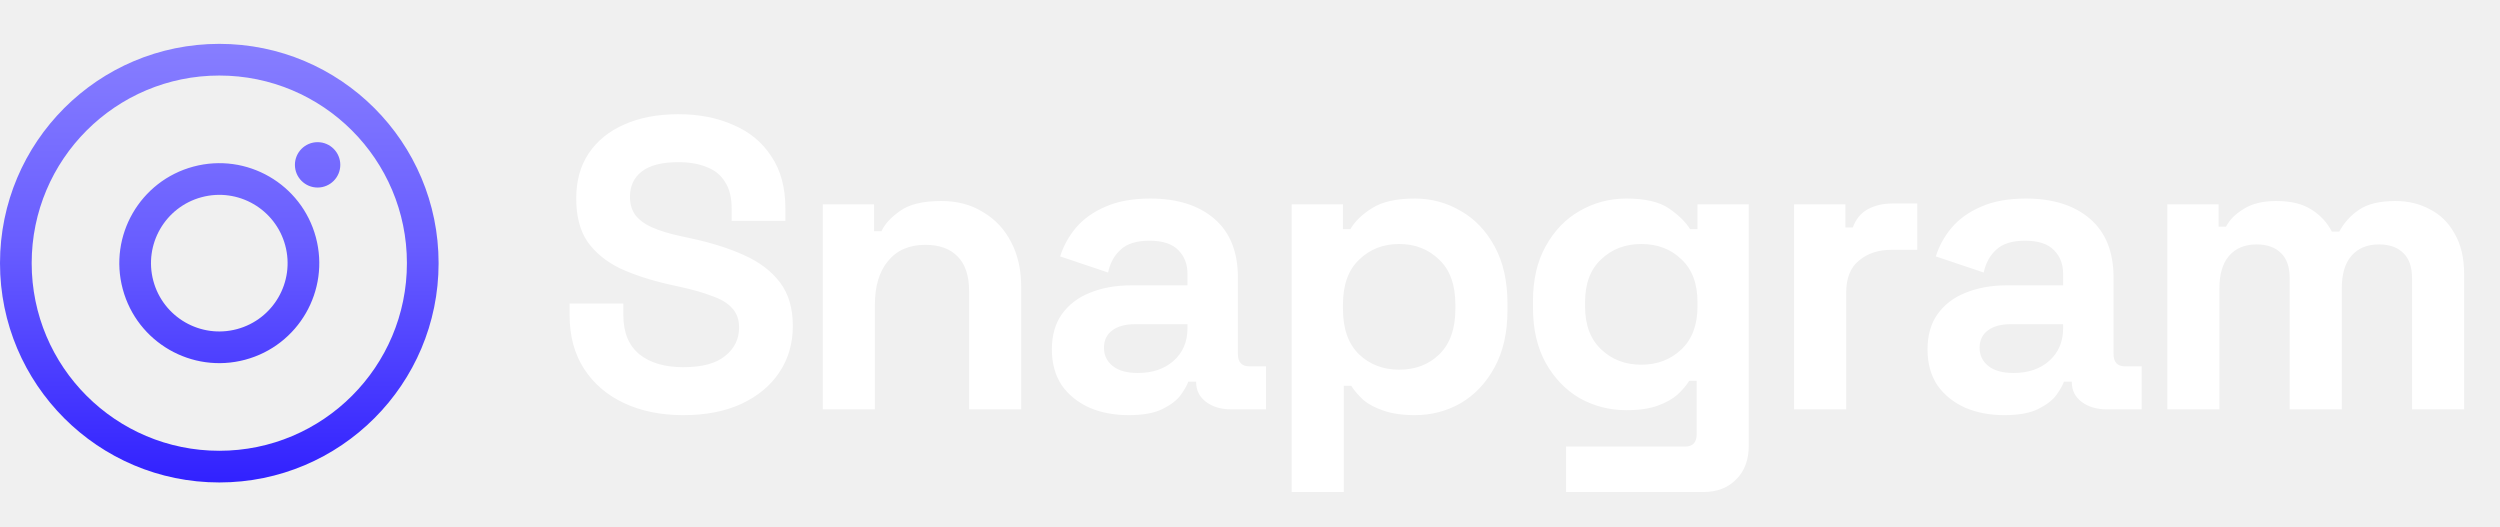
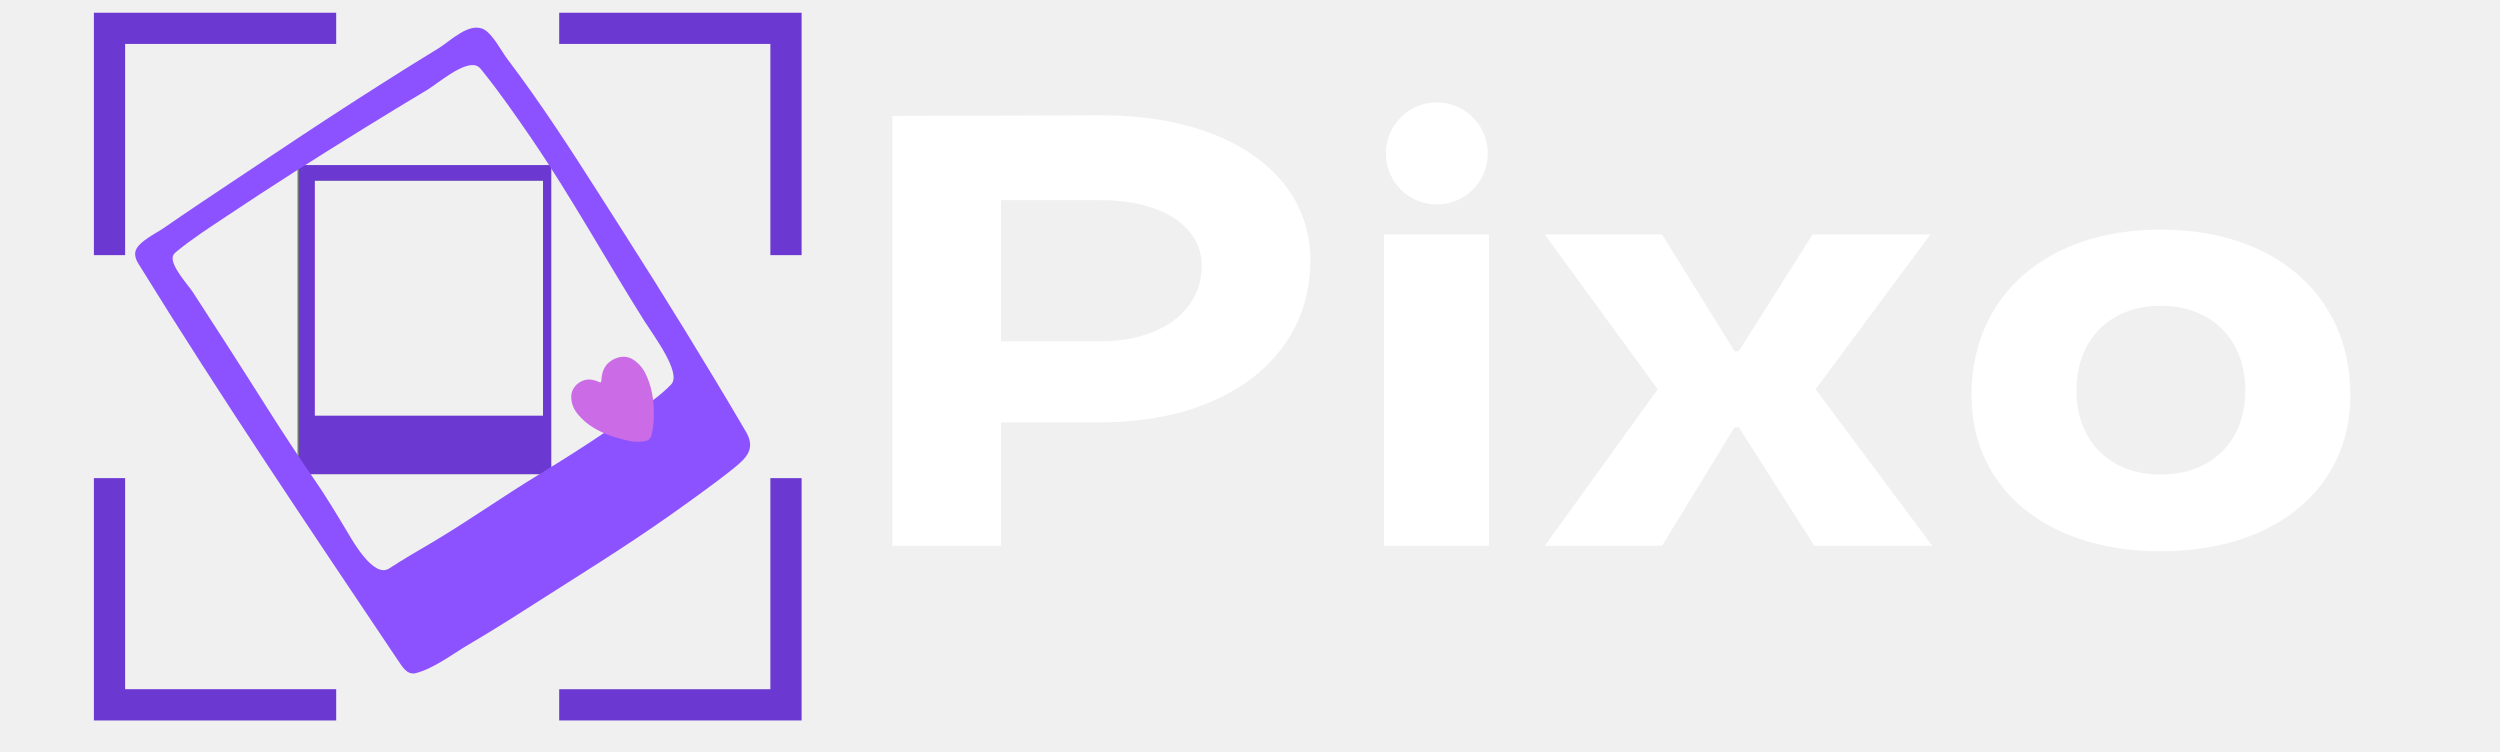
- <svg xmlns="http://www.w3.org/2000/svg" width="171" height="36" viewBox="0 0 171 36" fill="none">
-   <path fill-rule="evenodd" clip-rule="evenodd" d="M27.833 18C27.833 25.088 22.088 30.833 15 30.833C7.912 30.833 2.167 25.088 2.167 18C2.167 10.912 7.912 5.167 15 5.167C22.088 5.167 27.833 10.912 27.833 18ZM30 18C30 26.284 23.284 33 15 33C6.716 33 0 26.284 0 18C0 9.716 6.716 3 15 3C23.284 3 30 9.716 30 18ZM23.276 11.276C23.276 12.133 22.581 12.828 21.724 12.828C20.867 12.828 20.172 12.133 20.172 11.276C20.172 10.419 20.867 9.724 21.724 9.724C22.581 9.724 23.276 10.419 23.276 11.276ZM10.488 19.209C11.156 21.701 13.717 23.18 16.209 22.512C18.701 21.844 20.18 19.283 19.512 16.791C18.844 14.299 16.283 12.82 13.791 13.488C11.299 14.156 9.82 16.717 10.488 19.209ZM8.395 19.77C9.372 23.418 13.122 25.582 16.77 24.605C20.417 23.627 22.582 19.878 21.605 16.23C20.627 12.582 16.878 10.418 13.23 11.395C9.582 12.373 7.418 16.122 8.395 19.77Z" fill="url(#paint0_linear_120_1360)" />
-   <path d="M46.737 28.396C45.21 28.396 43.862 28.122 42.694 27.576C41.525 27.029 40.611 26.247 39.951 25.229C39.291 24.211 38.961 22.986 38.961 21.553V20.762H42.637V21.553C42.637 22.741 43.005 23.636 43.74 24.239C44.475 24.824 45.474 25.116 46.737 25.116C48.019 25.116 48.971 24.861 49.593 24.352C50.234 23.844 50.554 23.193 50.554 22.402C50.554 21.855 50.394 21.412 50.073 21.073C49.772 20.733 49.319 20.46 48.716 20.253C48.132 20.026 47.416 19.819 46.567 19.631L45.917 19.489C44.56 19.188 43.391 18.811 42.411 18.358C41.45 17.887 40.705 17.274 40.177 16.52C39.668 15.766 39.414 14.786 39.414 13.58C39.414 12.373 39.697 11.346 40.262 10.498C40.846 9.631 41.657 8.971 42.694 8.519C43.749 8.047 44.984 7.812 46.398 7.812C47.811 7.812 49.065 8.057 50.158 8.547C51.27 9.018 52.137 9.734 52.76 10.696C53.4 11.638 53.721 12.826 53.721 14.258V15.107H50.045V14.258C50.045 13.504 49.894 12.901 49.593 12.449C49.31 11.978 48.895 11.638 48.349 11.431C47.802 11.205 47.152 11.092 46.398 11.092C45.267 11.092 44.428 11.308 43.881 11.742C43.353 12.157 43.09 12.732 43.09 13.467C43.09 13.957 43.212 14.371 43.457 14.711C43.721 15.05 44.107 15.333 44.616 15.559C45.125 15.785 45.776 15.983 46.567 16.153L47.218 16.294C48.631 16.596 49.857 16.982 50.893 17.453C51.949 17.925 52.769 18.547 53.353 19.32C53.938 20.093 54.23 21.082 54.23 22.288C54.23 23.495 53.919 24.56 53.297 25.483C52.694 26.388 51.826 27.105 50.695 27.632C49.583 28.141 48.264 28.396 46.737 28.396ZM56.278 28V13.976H59.784V15.813H60.293C60.519 15.323 60.944 14.862 61.566 14.428C62.188 13.976 63.13 13.749 64.393 13.749C65.486 13.749 66.438 14.004 67.249 14.513C68.078 15.003 68.719 15.691 69.171 16.577C69.624 17.444 69.85 18.462 69.85 19.631V28H66.287V19.913C66.287 18.858 66.024 18.066 65.496 17.538C64.987 17.011 64.252 16.747 63.29 16.747C62.197 16.747 61.349 17.114 60.746 17.849C60.142 18.566 59.841 19.574 59.841 20.875V28H56.278ZM77.208 28.396C76.209 28.396 75.313 28.226 74.521 27.887C73.73 27.529 73.098 27.02 72.627 26.36C72.175 25.681 71.948 24.861 71.948 23.9C71.948 22.939 72.175 22.138 72.627 21.497C73.098 20.837 73.739 20.347 74.55 20.026C75.379 19.687 76.322 19.517 77.377 19.517H81.223V18.726C81.223 18.066 81.015 17.529 80.601 17.114C80.186 16.681 79.526 16.464 78.621 16.464C77.735 16.464 77.076 16.671 76.642 17.086C76.209 17.482 75.926 18 75.794 18.641L72.514 17.538C72.74 16.822 73.098 16.172 73.588 15.587C74.097 14.984 74.766 14.503 75.596 14.145C76.444 13.768 77.472 13.58 78.678 13.58C80.525 13.58 81.986 14.042 83.061 14.965C84.135 15.889 84.672 17.227 84.672 18.98V24.211C84.672 24.777 84.936 25.059 85.464 25.059H86.595V28H84.22C83.522 28 82.947 27.83 82.495 27.491C82.043 27.152 81.816 26.699 81.816 26.134V26.106H81.279C81.204 26.332 81.034 26.633 80.77 27.01C80.506 27.369 80.092 27.689 79.526 27.972C78.961 28.255 78.188 28.396 77.208 28.396ZM77.83 25.512C78.829 25.512 79.639 25.238 80.261 24.692C80.902 24.126 81.223 23.382 81.223 22.458V22.175H77.632C76.972 22.175 76.454 22.317 76.077 22.599C75.7 22.882 75.511 23.278 75.511 23.787C75.511 24.296 75.709 24.711 76.105 25.031C76.501 25.352 77.076 25.512 77.83 25.512ZM88.351 33.655V13.976H91.858V15.672H92.366C92.687 15.126 93.186 14.645 93.865 14.23C94.544 13.797 95.514 13.58 96.777 13.58C97.908 13.58 98.954 13.863 99.916 14.428C100.877 14.975 101.65 15.785 102.234 16.86C102.819 17.934 103.111 19.235 103.111 20.762V21.214C103.111 22.741 102.819 24.041 102.234 25.116C101.65 26.19 100.877 27.01 99.916 27.576C98.954 28.122 97.908 28.396 96.777 28.396C95.929 28.396 95.213 28.292 94.628 28.085C94.063 27.896 93.601 27.651 93.243 27.35C92.904 27.029 92.63 26.709 92.423 26.388H91.914V33.655H88.351ZM95.703 25.286C96.815 25.286 97.729 24.937 98.445 24.239C99.181 23.523 99.548 22.486 99.548 21.129V20.846C99.548 19.489 99.181 18.462 98.445 17.765C97.71 17.048 96.796 16.69 95.703 16.69C94.61 16.69 93.695 17.048 92.96 17.765C92.225 18.462 91.858 19.489 91.858 20.846V21.129C91.858 22.486 92.225 23.523 92.96 24.239C93.695 24.937 94.61 25.286 95.703 25.286ZM104.855 21.044V20.592C104.855 19.122 105.148 17.868 105.732 16.831C106.316 15.776 107.089 14.975 108.05 14.428C109.031 13.863 110.096 13.58 111.245 13.58C112.527 13.58 113.498 13.806 114.158 14.258C114.818 14.711 115.298 15.182 115.6 15.672H116.109V13.976H119.615V30.488C119.615 31.45 119.332 32.213 118.767 32.779C118.201 33.363 117.447 33.655 116.505 33.655H107.117V30.545H115.26C115.788 30.545 116.052 30.262 116.052 29.697V26.049H115.543C115.355 26.351 115.091 26.662 114.752 26.982C114.412 27.284 113.96 27.538 113.394 27.745C112.829 27.953 112.113 28.056 111.245 28.056C110.096 28.056 109.031 27.783 108.05 27.237C107.089 26.671 106.316 25.87 105.732 24.833C105.148 23.778 104.855 22.515 104.855 21.044ZM112.263 24.946C113.357 24.946 114.271 24.598 115.006 23.9C115.741 23.203 116.109 22.223 116.109 20.96V20.677C116.109 19.395 115.741 18.415 115.006 17.736C114.29 17.039 113.376 16.69 112.263 16.69C111.17 16.69 110.256 17.039 109.521 17.736C108.786 18.415 108.418 19.395 108.418 20.677V20.96C108.418 22.223 108.786 23.203 109.521 23.9C110.256 24.598 111.17 24.946 112.263 24.946ZM122.716 28V13.976H126.223V15.559H126.731C126.939 14.993 127.278 14.579 127.749 14.315C128.239 14.051 128.805 13.919 129.446 13.919H131.142V17.086H129.389C128.485 17.086 127.74 17.331 127.156 17.821C126.571 18.292 126.279 19.027 126.279 20.026V28H122.716ZM137.102 28.396C136.103 28.396 135.207 28.226 134.416 27.887C133.624 27.529 132.992 27.02 132.521 26.36C132.069 25.681 131.843 24.861 131.843 23.9C131.843 22.939 132.069 22.138 132.521 21.497C132.992 20.837 133.633 20.347 134.444 20.026C135.273 19.687 136.216 19.517 137.271 19.517H141.117V18.726C141.117 18.066 140.909 17.529 140.495 17.114C140.08 16.681 139.42 16.464 138.515 16.464C137.63 16.464 136.97 16.671 136.536 17.086C136.103 17.482 135.82 18 135.688 18.641L132.408 17.538C132.634 16.822 132.992 16.172 133.483 15.587C133.992 14.984 134.661 14.503 135.49 14.145C136.338 13.768 137.366 13.58 138.572 13.58C140.419 13.58 141.88 14.042 142.955 14.965C144.029 15.889 144.566 17.227 144.566 18.98V24.211C144.566 24.777 144.83 25.059 145.358 25.059H146.489V28H144.114C143.416 28 142.842 27.83 142.389 27.491C141.937 27.152 141.711 26.699 141.711 26.134V26.106H141.173C141.098 26.332 140.928 26.633 140.664 27.01C140.4 27.369 139.986 27.689 139.42 27.972C138.855 28.255 138.082 28.396 137.102 28.396ZM137.724 25.512C138.723 25.512 139.533 25.238 140.155 24.692C140.796 24.126 141.117 23.382 141.117 22.458V22.175H137.526C136.866 22.175 136.348 22.317 135.971 22.599C135.594 22.882 135.405 23.278 135.405 23.787C135.405 24.296 135.603 24.711 135.999 25.031C136.395 25.352 136.97 25.512 137.724 25.512ZM148.246 28V13.976H151.752V15.502H152.261C152.506 15.031 152.911 14.626 153.476 14.287C154.042 13.928 154.787 13.749 155.71 13.749C156.709 13.749 157.51 13.947 158.114 14.343C158.717 14.72 159.179 15.22 159.499 15.842H160.008C160.328 15.239 160.781 14.739 161.365 14.343C161.949 13.947 162.779 13.749 163.853 13.749C164.72 13.749 165.503 13.938 166.2 14.315C166.916 14.673 167.482 15.229 167.897 15.983C168.33 16.718 168.547 17.651 168.547 18.782V28H164.984V19.037C164.984 18.264 164.786 17.689 164.391 17.312C163.995 16.916 163.439 16.718 162.722 16.718C161.912 16.718 161.28 16.982 160.828 17.51C160.394 18.019 160.178 18.754 160.178 19.715V28H156.615V19.037C156.615 18.264 156.417 17.689 156.021 17.312C155.625 16.916 155.069 16.718 154.353 16.718C153.542 16.718 152.911 16.982 152.459 17.51C152.025 18.019 151.808 18.754 151.808 19.715V28H148.246Z" fill="white" />
+ <svg xmlns="http://www.w3.org/2000/svg" width="133" height="40" zoomAndPan="magnify" viewBox="0 0 99.75 30" preserveAspectRatio="xMidYMid meet" version="1.0">
  <defs>
-     <linearGradient id="paint0_linear_120_1360" x1="15" y1="3" x2="15" y2="33" gradientUnits="userSpaceOnUse">
-       <stop stop-color="#877EFF" />
-       <stop offset="0.461" stop-color="#685DFF" />
-       <stop offset="1" stop-color="#3121FF" />
+     <g />
+     <clipPath id="62e4667df6">
+       <path d="M 11.828 6.637 L 21.992 6.637 L 21.992 18.918 L 11.828 18.918 Z M 11.828 6.637 " clip-rule="nonzero" />
+     </clipPath>
+     <clipPath id="f006403454">
+       <path d="M 22.152 19.254 L 11.828 19.254 L 11.828 6.637 L 22.152 6.637 L 22.152 19.254 M 12.461 7.207 C 12.461 7.223 12.461 7.242 12.461 7.258 L 12.461 16.637 C 12.461 16.637 21.637 16.637 21.668 16.637 C 21.668 13.492 21.668 10.352 21.668 7.207 C 21.668 7.207 12.496 7.207 12.461 7.207 " clip-rule="nonzero" />
+     </clipPath>
+     <clipPath id="4574652ac1">
+       <path d="M 22.152 19.254 L 11.828 19.254 L 11.828 6.637 L 22.152 6.637 L 22.152 19.254 M 12.461 7.207 C 12.461 7.223 12.461 7.242 12.461 7.258 L 12.461 16.637 C 12.461 16.637 21.637 16.637 21.668 16.637 C 21.668 13.492 21.668 10.352 21.668 7.207 C 21.668 7.207 12.496 7.207 12.461 7.207 " clip-rule="nonzero" />
+     </clipPath>
+     <linearGradient x1="0" gradientTransform="matrix(10.32287, 0, 0, 10.32287, 11.82995, 12.94546)" y1="0" x2="0.984" gradientUnits="userSpaceOnUse" y2="0" id="5adddea041">
+       <stop stop-opacity="1" stop-color="rgb(99.998%, 99.998%, 99.998%)" offset="0" />
+       <stop stop-opacity="1" stop-color="rgb(72.72%, 73.627%, 73.601%)" offset="0.004" />
+       <stop stop-opacity="1" stop-color="rgb(45.442%, 47.256%, 47.203%)" offset="0.008" />
+       <stop stop-opacity="1" stop-color="rgb(44.47%, 46.378%, 46.35%)" offset="0.012" />
+       <stop stop-opacity="1" stop-color="rgb(43.5%, 45.499%, 45.499%)" offset="0.016" />
+       <stop stop-opacity="1" stop-color="rgb(43.5%, 45.499%, 45.499%)" offset="0.031" />
+       <stop stop-opacity="1" stop-color="rgb(43.5%, 45.499%, 45.499%)" offset="0.062" />
+       <stop stop-opacity="1" stop-color="rgb(43.5%, 45.499%, 45.499%)" offset="0.125" />
+       <stop stop-opacity="1" stop-color="rgb(43.5%, 45.499%, 45.499%)" offset="0.25" />
+       <stop stop-opacity="1" stop-color="rgb(43.5%, 45.499%, 45.499%)" offset="0.5" />
+       <stop stop-opacity="1" stop-color="rgb(43.5%, 45.499%, 45.499%)" offset="1" />
    </linearGradient>
+     <clipPath id="629cf096ba">
+       <path d="M 11.828 6.582 L 21.992 6.582 L 21.992 18.918 L 11.828 18.918 Z M 11.828 6.582 " clip-rule="nonzero" />
+     </clipPath>
+     <clipPath id="33c0d9db2a">
+       <path d="M 5 1 L 30 1 L 30 27 L 5 27 Z M 5 1 " clip-rule="nonzero" />
+     </clipPath>
+     <clipPath id="34f0640b81">
+       <path d="M 4.922 10.047 L 19.391 0.352 L 31.109 17.836 L 16.637 27.531 Z M 4.922 10.047 " clip-rule="nonzero" />
+     </clipPath>
+     <clipPath id="1e709e50e5">
+       <path d="M 4.922 10.047 L 19.391 0.352 L 31.109 17.836 L 16.637 27.531 Z M 4.922 10.047 " clip-rule="nonzero" />
+     </clipPath>
+     <clipPath id="9603bb7841">
+       <path d="M 22 14 L 27 14 L 27 18 L 22 18 Z M 22 14 " clip-rule="nonzero" />
+     </clipPath>
+     <clipPath id="44c03b23a9">
+       <path d="M 4.922 10.047 L 19.391 0.352 L 31.109 17.836 L 16.637 27.531 Z M 4.922 10.047 " clip-rule="nonzero" />
+     </clipPath>
+     <clipPath id="74b0f53aae">
+       <path d="M 4.922 10.047 L 19.391 0.352 L 31.109 17.836 L 16.637 27.531 Z M 4.922 10.047 " clip-rule="nonzero" />
+     </clipPath>
+     <clipPath id="a4edc5f3ba">
+       <path d="M 3.746 0.508 L 14 0.508 L 14 11 L 3.746 11 Z M 3.746 0.508 " clip-rule="nonzero" />
+     </clipPath>
+     <clipPath id="86722b52d2">
+       <path d="M 22 0.508 L 32 0.508 L 32 11 L 22 11 Z M 22 0.508 " clip-rule="nonzero" />
+     </clipPath>
+     <clipPath id="d247d70b72">
+       <path d="M 22 19 L 32 19 L 32 28.816 L 22 28.816 Z M 22 19 " clip-rule="nonzero" />
+     </clipPath>
+     <clipPath id="0ad0d9d5e4">
+       <path d="M 3.746 19 L 14 19 L 14 28.816 L 3.746 28.816 Z M 3.746 19 " clip-rule="nonzero" />
+     </clipPath>
  </defs>
+   <g clip-path="url(#62e4667df6)">
+     <g clip-path="url(#f006403454)">
+       <g clip-path="url(#4574652ac1)">
+         <path fill="url(#5adddea041)" d="M 11.828 6.637 L 11.828 18.918 L 21.992 18.918 L 21.992 6.637 Z M 11.828 6.637 " fill-rule="nonzero" />
+       </g>
+     </g>
+   </g>
+   <g clip-path="url(#629cf096ba)">
+     <path fill="#6b38d1" d="M 21.668 16.586 L 12.562 16.586 L 12.562 7.207 L 21.668 7.207 Z M 11.93 6.586 L 11.93 19.203 L 22.254 19.203 L 22.254 6.586 L 11.93 6.586 " fill-opacity="1" fill-rule="nonzero" />
+   </g>
+   <g clip-path="url(#33c0d9db2a)">
+     <g clip-path="url(#34f0640b81)">
+       <g clip-path="url(#1e709e50e5)">
+         <path fill="#8c52ff" d="M 27.934 19.699 C 27.535 19.992 27.133 20.273 26.734 20.559 C 24.875 21.871 22.941 23.055 21.027 24.281 C 20.258 24.777 19.477 25.258 18.684 25.727 C 18.043 26.102 17.316 26.672 16.586 26.859 C 16.242 26.945 16.047 26.594 15.879 26.348 C 12.367 21.113 8.828 15.875 5.516 10.512 C 5.422 10.359 5.355 10.168 5.414 10 C 5.539 9.629 6.23 9.309 6.527 9.102 C 7.02 8.762 7.512 8.426 8.008 8.094 C 9 7.426 9.996 6.77 10.992 6.105 C 12.418 5.152 13.855 4.211 15.305 3.293 C 16.031 2.832 16.758 2.375 17.492 1.93 C 17.965 1.641 18.73 0.855 19.32 1.18 C 19.66 1.367 20.004 2.035 20.238 2.348 C 20.578 2.797 20.91 3.25 21.234 3.711 C 22.496 5.496 23.652 7.352 24.832 9.195 C 26.523 11.84 28.172 14.516 29.762 17.223 C 30.148 17.887 29.816 18.246 29.289 18.672 C 28.848 19.027 28.391 19.367 27.934 19.699 Z M 21.195 5.512 C 20.57 4.602 19.93 3.68 19.238 2.82 C 19.176 2.742 19.109 2.66 19.016 2.625 C 18.512 2.422 17.453 3.34 17.059 3.578 C 16.227 4.074 15.402 4.578 14.578 5.086 C 12.703 6.242 10.84 7.422 9.012 8.645 C 8.344 9.09 7.672 9.523 7.051 10.031 C 6.992 10.078 6.93 10.133 6.902 10.207 C 6.77 10.574 7.504 11.367 7.688 11.648 C 8.141 12.348 8.59 13.043 9.043 13.742 C 10.184 15.504 11.277 17.305 12.473 19.031 C 12.988 19.77 13.449 20.539 13.91 21.312 C 14.102 21.633 14.922 23.07 15.523 22.684 C 16.121 22.297 16.562 22.043 17.18 21.68 C 18.645 20.816 20.027 19.832 21.477 18.949 C 22.348 18.418 23.266 17.84 24.133 17.254 C 24.973 16.691 26.074 16.07 26.777 15.34 C 27.211 14.891 26.094 13.414 25.703 12.797 C 24.188 10.391 22.801 7.867 21.195 5.512 Z M 21.195 5.512 " fill-opacity="1" fill-rule="nonzero" />
+       </g>
+     </g>
+   </g>
+   <g clip-path="url(#9603bb7841)">
+     <g clip-path="url(#44c03b23a9)">
+       <g clip-path="url(#74b0f53aae)">
+         <path fill="#cb6ce6" d="M 23.977 15.25 C 24 15.207 23.992 15.156 24 15.109 C 24.023 14.828 24.121 14.578 24.355 14.414 C 24.586 14.25 24.926 14.145 25.242 14.336 C 25.477 14.48 25.645 14.676 25.762 14.922 C 25.977 15.363 26.07 15.836 26.086 16.32 C 26.098 16.66 26.082 17 26 17.332 C 25.957 17.508 25.875 17.59 25.691 17.609 C 25.508 17.633 25.32 17.637 25.137 17.598 C 24.781 17.52 24.43 17.43 24.098 17.281 C 23.715 17.117 23.371 16.891 23.098 16.578 C 22.906 16.363 22.785 16.113 22.793 15.809 C 22.797 15.41 23.219 15.078 23.621 15.152 C 23.703 15.168 23.785 15.191 23.859 15.223 C 23.898 15.238 23.93 15.262 23.977 15.25 Z M 23.977 15.25 " fill-opacity="1" fill-rule="nonzero" />
+       </g>
+     </g>
+   </g>
+   <g clip-path="url(#a4edc5f3ba)">
+     <path fill="#6b38d1" d="M 4.992 10.18 L 3.746 10.18 L 3.746 0.508 L 13.414 0.508 L 13.414 1.754 L 4.992 1.754 Z M 4.992 10.18 " fill-opacity="1" fill-rule="nonzero" />
+   </g>
+   <g clip-path="url(#86722b52d2)">
+     <path fill="#6b38d1" d="M 31.984 10.18 L 30.738 10.18 L 30.738 1.754 L 22.312 1.754 L 22.312 0.508 L 31.984 0.508 Z M 31.984 10.18 " fill-opacity="1" fill-rule="nonzero" />
+   </g>
+   <g clip-path="url(#d247d70b72)">
+     <path fill="#6b38d1" d="M 31.984 28.746 L 22.312 28.746 L 22.312 27.5 L 30.738 27.5 L 30.738 19.078 L 31.984 19.078 Z M 31.984 28.746 " fill-opacity="1" fill-rule="nonzero" />
+   </g>
+   <g clip-path="url(#0ad0d9d5e4)">
+     <path fill="#6b38d1" d="M 13.414 28.746 L 3.746 28.746 L 3.746 19.078 L 4.992 19.078 L 4.992 27.5 L 13.414 27.5 Z M 13.414 28.746 " fill-opacity="1" fill-rule="nonzero" />
+   </g>
+   <g fill="#ffffff" fill-opacity="1">
+     <g transform="translate(33.29779, 21.77796)">
+       <g>
+         <path d="M 10.609 -17.176 L 2.305 -17.152 L 2.305 0 L 6.641 0 L 6.641 -4.926 L 10.609 -4.926 C 15.633 -4.926 18.988 -7.523 18.988 -11.395 C 18.988 -14.871 15.633 -17.199 10.609 -17.176 Z M 14.652 -11.172 C 14.652 -9.383 13.035 -8.16 10.609 -8.16 L 6.641 -8.16 L 6.641 -13.793 L 10.609 -13.793 C 13.035 -13.793 14.652 -12.766 14.652 -11.172 Z M 14.652 -11.172 " />
+       </g>
+     </g>
+   </g>
+   <g fill="#ffffff" fill-opacity="1">
+     <g transform="translate(53.35865, 21.77796)">
+       <g>
+         <path d="M 3.969 -13.621 C 5.098 -13.621 6.004 -14.527 6.004 -15.656 C 6.004 -16.781 5.098 -17.691 3.969 -17.691 C 2.844 -17.691 1.938 -16.781 1.938 -15.656 C 1.938 -14.527 2.844 -13.621 3.969 -13.621 Z M 6.051 0 L 6.051 -12.422 L 1.863 -12.422 L 1.863 0 Z M 6.051 0 " />
+       </g>
+     </g>
+   </g>
+   <g fill="#ffffff" fill-opacity="1">
+     <g transform="translate(61.24583, 21.77796)">
+       <g>
+         <path d="M 0.391 0 L 5.07 0 L 7.961 -4.73 L 8.133 -4.73 L 11.148 0 L 15.852 0 L 11.195 -6.246 L 15.777 -12.422 L 11.074 -12.422 L 8.133 -7.766 L 7.961 -7.766 L 5.07 -12.422 L 0.391 -12.422 L 4.898 -6.246 Z M 0.391 0 " />
+       </g>
+     </g>
+   </g>
+   <g fill="#ffffff" fill-opacity="1">
+     <g transform="translate(77.33861, 21.77796)">
+       <g>
+         <path d="M 8.871 0.219 C 13.426 0.219 16.441 -2.277 16.441 -6.004 C 16.441 -9.996 13.426 -12.617 8.871 -12.617 C 4.336 -12.617 1.324 -9.996 1.324 -6.004 C 1.324 -2.277 4.336 0.219 8.871 0.219 Z M 8.871 -2.844 C 6.859 -2.844 5.512 -4.164 5.512 -6.199 C 5.512 -8.23 6.859 -9.578 8.871 -9.578 C 10.902 -9.578 12.25 -8.23 12.25 -6.199 C 12.25 -4.164 10.902 -2.844 8.871 -2.844 Z M 8.871 -2.844 " />
+       </g>
+     </g>
+   </g>
</svg>
